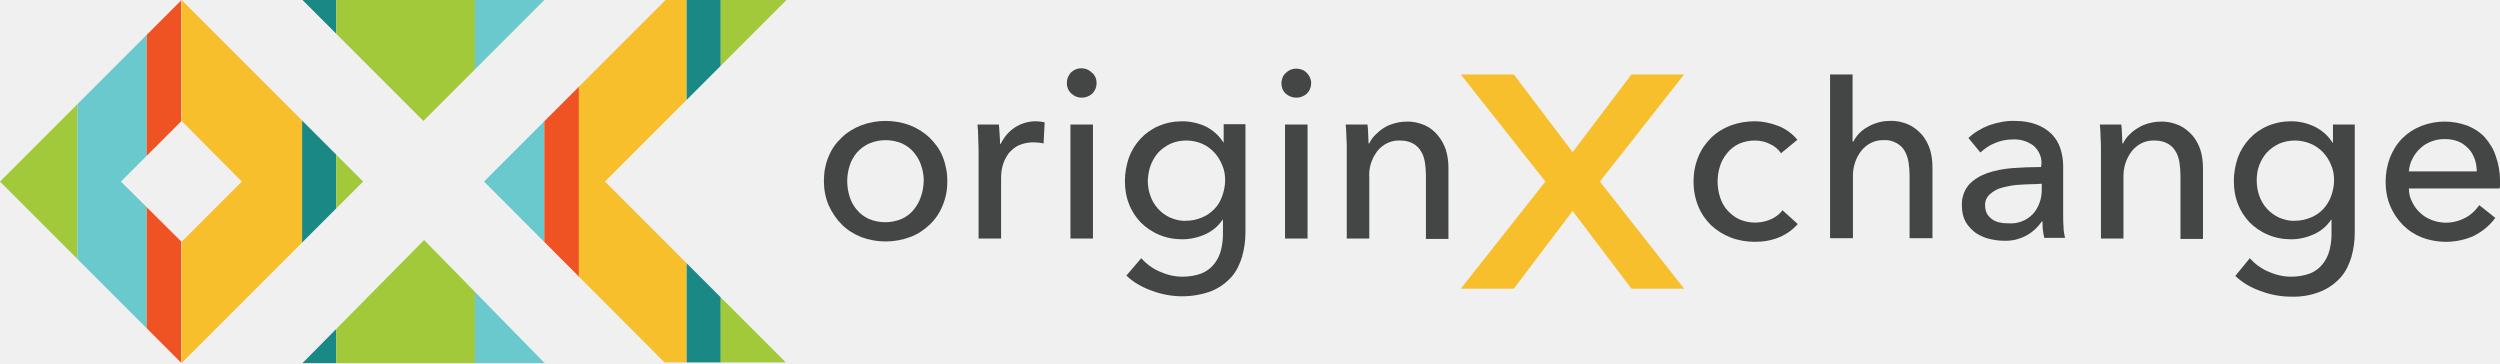
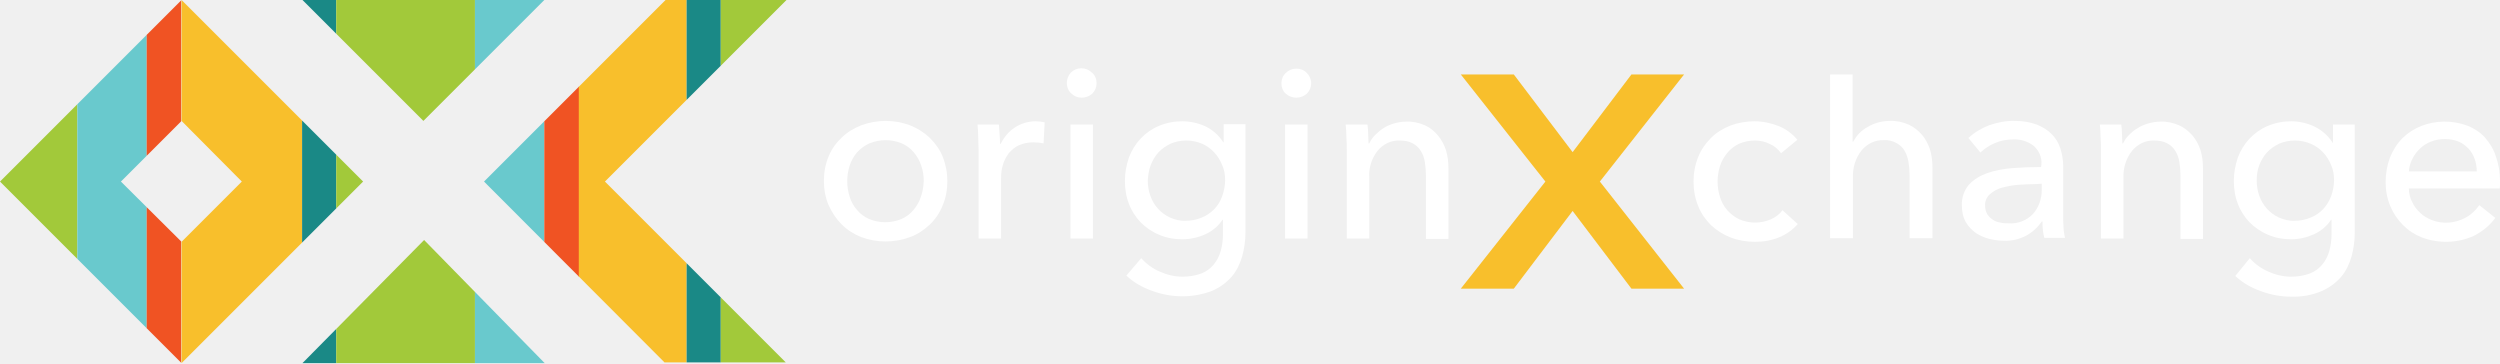
<svg xmlns="http://www.w3.org/2000/svg" xmlns:xlink="http://www.w3.org/1999/xlink" version="1.1" id="Layer_1" x="0px" y="0px" viewBox="0 0 688.5 100" style="enable-background:new 0 0 688.5 100;" xml:space="preserve">
  <style type="text/css">
	.st0{clip-path:url(#SVGID_2_);}
	.st1{fill:#A2C93A;}
	.st2{fill:#69C9CD;}
	.st3{fill:#F05323;}
	.st4{fill:#F8BF2C;}
	.st5{fill:#1A8986;}
- 	.st6{fill:#444545;}
+ 	.st6{fill:#FFFFFF;}
</style>
  <g>
    <defs>
      <path id="SVGID_1_" d="M149.9,0H83.3l33.3,33.3L149.9,0z M216.6,0h-33.3l-50,50L183,99.8h33.4L166.6,50L216.6,0z M50,0L0,50l50,50    l50-50L50,0z M33.3,50L50,33.3L66.6,50L50,66.6L33.3,50z M83.3,100H150l-33.2-33.9L83.3,100z" />
    </defs>
    <clipPath id="SVGID_2_">
      <use xlink:href="#SVGID_1_" style="overflow:visible;" />
    </clipPath>
    <g class="st0">
      <rect x="-16.9" y="-35.3" class="st1" width="38.2" height="164" />
      <rect x="21.3" y="-35.3" class="st2" width="19.1" height="164" />
      <rect x="40.4" y="-35.3" class="st3" width="9.5" height="164" />
      <rect x="50" y="-35.3" class="st4" width="33.2" height="164" />
      <rect x="83.2" y="-35.3" class="st5" width="9.4" height="164" />
      <rect x="92.6" y="-35.3" class="st1" width="38.2" height="164" />
      <rect x="130.8" y="-35.3" class="st2" width="19.1" height="164" />
      <rect x="149.9" y="-35.3" class="st3" width="9.6" height="164" />
      <rect x="159.4" y="-35.3" class="st4" width="29.7" height="164" />
      <rect x="189.1" y="-35.3" class="st5" width="9.4" height="164" />
      <rect x="198.5" y="-35.3" class="st1" width="38.2" height="164" />
    </g>
  </g>
  <path class="st6" d="M260.9,49.9c0,2.3-0.4,4.6-1.3,6.7c-0.8,2-2,3.8-3.6,5.3c-1.6,1.5-3.4,2.7-5.4,3.4c-4.3,1.6-9.1,1.6-13.4,0  c-2-0.8-3.8-1.9-5.4-3.5c-1.5-1.5-2.7-3.3-3.6-5.3c-0.9-2.1-1.3-4.4-1.3-6.7c0-2.3,0.4-4.6,1.3-6.7c0.8-2,2-3.7,3.6-5.2  c1.5-1.5,3.4-2.6,5.4-3.4c4.3-1.6,9.1-1.6,13.4,0c2,0.8,3.8,1.9,5.4,3.4c1.5,1.5,2.8,3.2,3.6,5.2C260.5,45.4,260.9,47.6,260.9,49.9z   M254.4,49.9c0-1.5-0.2-2.9-0.7-4.3c-0.4-1.3-1.1-2.5-2-3.6c-0.9-1.1-2-1.9-3.3-2.5c-2.9-1.2-6.1-1.2-9,0c-1.3,0.6-2.4,1.4-3.4,2.5  c-0.9,1.1-1.6,2.3-2,3.6c-0.9,2.8-0.9,5.8,0,8.6c0.4,1.3,1.1,2.6,2,3.6c0.9,1.1,2,1.9,3.3,2.5c2.9,1.2,6.1,1.2,9,0  c1.3-0.6,2.4-1.4,3.3-2.5c0.9-1.1,1.6-2.3,2-3.6C254.1,52.9,254.3,51.5,254.4,49.9L254.4,49.9z" />
  <path class="st6" d="M269.4,37.8c0-1.3-0.1-2.5-0.2-3.5h5.9c0.1,0.8,0.1,1.7,0.2,2.8s0.1,1.9,0.1,2.5h0.2c0.9-1.8,2.2-3.4,3.9-4.5  c1.7-1.1,3.7-1.7,5.7-1.7c0.8,0,1.7,0.1,2.5,0.3l-0.3,5.8c-0.9-0.2-1.9-0.3-2.9-0.3c-1.4,0-2.7,0.3-3.9,0.8c-1.1,0.5-2,1.3-2.8,2.2  c-0.7,1-1.3,2.1-1.6,3.2c-0.4,1.2-0.5,2.5-0.5,3.8v16.5h-6.2V41C269.5,40.2,269.4,39.1,269.4,37.8z" />
  <path class="st6" d="M302,22.9c0,1.1-0.4,2.1-1.2,2.9c-0.8,0.7-1.8,1.1-2.9,1.1c-1.1,0-2.1-0.4-2.9-1.2c-0.8-0.7-1.2-1.8-1.2-2.8  c0-1.1,0.4-2.1,1.1-2.9c0.8-0.8,1.8-1.2,2.9-1.2c1.1,0,2.1,0.4,2.9,1.2C301.6,20.7,302,21.8,302,22.9z M301,65.7h-6.2V34.3h6.2V65.7  z" />
  <path class="st6" d="M314.3,71.1c1.4,1.6,3.2,2.9,5.1,3.7c2,0.9,4.1,1.4,6.3,1.4c1.8,0,3.6-0.3,5.2-0.9c1.3-0.5,2.5-1.4,3.4-2.5  c0.9-1.1,1.5-2.3,1.9-3.7c0.4-1.5,0.6-3,0.6-4.6v-4h-0.1c-1.2,1.8-2.8,3.1-4.7,4c-2,0.9-4.2,1.4-6.4,1.4c-2.2,0-4.5-0.4-6.5-1.3  c-1.9-0.8-3.6-2-5-3.4c-1.4-1.5-2.5-3.2-3.2-5.1c-0.8-2-1.1-4.2-1.1-6.3c0-2.2,0.4-4.3,1.1-6.4c0.7-1.9,1.8-3.7,3.2-5.2  c1.4-1.5,3.1-2.7,5-3.5c2.1-0.9,4.3-1.3,6.5-1.3c2.2,0,4.4,0.5,6.4,1.4c2,1,3.7,2.5,4.9,4.4h0.1v-5h6v29.8c0,2.2-0.3,4.4-0.9,6.6  c-0.6,2-1.5,4-2.9,5.6c-1.5,1.7-3.3,3-5.4,3.9c-2.6,1-5.4,1.5-8.2,1.5c-2.8,0-5.6-0.5-8.3-1.5c-2.6-0.9-5.1-2.3-7.1-4.2L314.3,71.1z   M316.1,49.7c0,1.4,0.2,2.8,0.7,4.2c0.9,2.6,2.8,4.8,5.4,6c1.4,0.6,2.9,1,4.4,0.9c1.5,0,3-0.3,4.4-0.9c1.3-0.5,2.4-1.3,3.4-2.3  c1-1,1.7-2.2,2.2-3.6c0.5-1.4,0.8-2.9,0.8-4.3c0-1.5-0.2-2.9-0.8-4.2c-1-2.6-3-4.8-5.5-5.9c-2.8-1.2-6-1.2-8.8,0  c-1.2,0.6-2.4,1.4-3.3,2.4c-0.9,1-1.6,2.2-2.1,3.5C316.4,46.8,316.2,48.2,316.1,49.7z" />
  <path class="st6" d="M361.1,22.9c0,1.1-0.4,2.1-1.2,2.9c-0.8,0.7-1.8,1.1-2.9,1.1c-1.1,0-2.1-0.4-2.9-1.1c-0.8-0.7-1.2-1.8-1.2-2.8  c0-1.1,0.4-2.2,1.2-2.9c0.8-0.8,1.8-1.2,2.9-1.2c1.1,0,2.2,0.4,2.9,1.2C360.6,20.8,361.1,21.8,361.1,22.9z M360.1,65.7h-6.2V34.3  h6.2V65.7z" />
  <path class="st6" d="M376.6,34.3c0.1,0.8,0.2,1.7,0.2,2.7c0,1,0.1,1.8,0.1,2.5h0.2c0.4-0.9,1-1.7,1.6-2.3c0.7-0.7,1.5-1.4,2.3-1.9  c0.9-0.6,1.9-1,2.9-1.3c1.1-0.3,2.2-0.5,3.3-0.5c1.8-0.1,3.6,0.3,5.2,1c1.4,0.6,2.6,1.6,3.6,2.8c1,1.2,1.7,2.5,2.2,4  c0.5,1.6,0.7,3.3,0.7,5v19.5h-6.2V48.3c0-1.2-0.1-2.4-0.3-3.7c-0.2-1.1-0.5-2.1-1.1-3c-0.5-0.9-1.3-1.6-2.2-2.1  c-1.1-0.6-2.3-0.8-3.6-0.8c-2.4-0.1-4.6,1-6.1,2.8c-1.7,2.2-2.5,4.8-2.3,7.5v16.7h-6.2V41c0-0.8,0-1.9-0.1-3.2  c0-1.3-0.1-2.5-0.2-3.5L376.6,34.3z" />
  <path class="st6" d="M490.5,42.2c-0.8-1.1-1.8-2-3-2.5c-1.3-0.7-2.8-1-4.2-1c-1.5,0-3,0.3-4.4,0.9c-1.2,0.6-2.3,1.4-3.2,2.5  c-0.9,1.1-1.6,2.3-2,3.6c-0.9,2.8-0.9,5.8,0,8.6c0.4,1.3,1.1,2.6,2,3.6c0.9,1,2,1.9,3.3,2.5c2.8,1.2,5.9,1.2,8.7,0  c1.3-0.6,2.4-1.4,3.2-2.5l4.2,3.8c-1.4,1.6-3.1,2.8-5,3.6c-2.1,0.9-4.4,1.3-6.8,1.3c-2.3,0-4.6-0.4-6.7-1.2c-2-0.8-3.8-1.9-5.4-3.4  c-1.5-1.5-2.7-3.2-3.5-5.2c-0.9-2.2-1.3-4.5-1.3-6.8c0-2.3,0.4-4.6,1.3-6.8c0.8-2,2-3.7,3.5-5.2c1.5-1.5,3.3-2.6,5.3-3.4  c2.1-0.8,4.4-1.2,6.7-1.2c2.3,0,4.5,0.5,6.6,1.3c2,0.8,3.8,2.1,5.2,3.8L490.5,42.2z" />
  <path class="st6" d="M510.4,39c0.9-1.7,2.2-3.1,3.9-4c1.8-1.1,4-1.7,6.1-1.7c1.8-0.1,3.6,0.3,5.2,1c1.4,0.6,2.6,1.6,3.7,2.8  c1,1.2,1.7,2.5,2.2,4c0.5,1.6,0.7,3.3,0.7,5v19.5h-6.3V48.3c0-1.2-0.1-2.5-0.3-3.7c-0.2-1.1-0.5-2.1-1.1-3.1  c-0.5-0.9-1.3-1.6-2.2-2.1c-1.1-0.6-2.3-0.9-3.5-0.8c-2.4-0.1-4.6,1-6.1,2.8c-1.7,2.1-2.5,4.8-2.4,7.5v16.7H504V20.5h6.2V39H510.4z" />
  <path class="st6" d="M562.2,45.3c0.2-2-0.7-3.9-2.2-5.2c-1.6-1.2-3.6-1.8-5.6-1.7c-1.7,0-3.4,0.3-5,1c-1.5,0.6-2.8,1.5-4,2.6l-3.3-4  c1.6-1.5,3.6-2.7,5.7-3.5c2.3-0.8,4.8-1.3,7.2-1.2c2,0,4,0.3,5.9,1c1.5,0.6,2.9,1.4,4.1,2.6c1.1,1.1,1.9,2.4,2.4,3.9  c0.5,1.6,0.8,3.2,0.8,4.8v13.7c0,1.1,0,2.2,0.1,3.3c0,1,0.2,1.9,0.4,2.9H563c-0.4-1.5-0.5-3-0.5-4.5h-0.2c-1.1,1.6-2.6,3-4.3,3.9  c-1.9,1-4,1.5-6.2,1.4c-1.3,0-2.6-0.2-3.9-0.5c-1.3-0.3-2.6-0.9-3.7-1.6c-1.1-0.8-2.1-1.8-2.8-3c-0.8-1.4-1.1-3-1.1-4.6  c-0.1-2.1,0.6-4.1,1.9-5.7c1.4-1.5,3.1-2.5,5-3.2c2.3-0.8,4.6-1.2,7-1.4c2.6-0.2,5.2-0.3,7.9-0.3L562.2,45.3z M560.6,50.7  c-1.5,0-3.2,0.1-4.8,0.2c-1.5,0.1-3,0.4-4.5,0.8c-1.2,0.3-2.4,1-3.3,1.8c-0.9,0.8-1.4,2-1.3,3.2c0,0.8,0.2,1.6,0.6,2.3  c0.4,0.6,0.9,1.1,1.5,1.5c0.6,0.4,1.3,0.7,2.1,0.8c0.8,0.2,1.5,0.2,2.3,0.2c2.5,0.2,5-0.8,6.7-2.6c1.6-1.8,2.4-4.2,2.4-6.6v-1.7  L560.6,50.7z" />
  <path class="st6" d="M584.2,34.3c0.1,0.8,0.2,1.7,0.2,2.7s0.1,1.8,0.1,2.5h0.2c0.4-0.9,1-1.7,1.6-2.3c0.7-0.7,1.5-1.4,2.4-1.9  c0.9-0.6,1.9-1,2.9-1.3c1.1-0.3,2.2-0.5,3.3-0.5c1.8-0.1,3.6,0.3,5.2,1c1.4,0.6,2.6,1.6,3.7,2.8c1,1.2,1.7,2.5,2.2,4  c0.5,1.6,0.7,3.3,0.7,5v19.5h-6.2V48.3c0-1.2-0.1-2.4-0.3-3.7c-0.2-1.1-0.5-2.1-1.1-3c-0.5-0.9-1.3-1.6-2.2-2.1  c-1.1-0.6-2.3-0.8-3.6-0.8c-2.4-0.1-4.6,1-6.1,2.8c-1.7,2.1-2.5,4.8-2.4,7.5v16.7h-6.2V41c0-0.8,0-1.9-0.1-3.2  c0-1.3-0.1-2.5-0.2-3.5L584.2,34.3z" />
  <path class="st6" d="M619.6,71.1c1.4,1.6,3.2,2.9,5.1,3.7c2,0.9,4.1,1.4,6.3,1.4c1.8,0,3.6-0.3,5.2-0.9c1.3-0.5,2.5-1.4,3.4-2.5  c0.9-1.1,1.5-2.3,1.9-3.7c0.4-1.5,0.6-3,0.6-4.6v-4H642c-1.2,1.8-2.8,3.1-4.7,4c-2,0.9-4.1,1.4-6.3,1.4c-2.2,0-4.5-0.4-6.5-1.3  c-1.9-0.8-3.6-2-5-3.4c-1.4-1.5-2.5-3.2-3.2-5.1c-0.8-2-1.1-4.2-1.1-6.3c0-2.2,0.4-4.3,1.1-6.4c0.7-1.9,1.8-3.7,3.2-5.2  c1.4-1.5,3.1-2.7,5-3.5c2.1-0.9,4.3-1.3,6.5-1.3c2.2,0,4.4,0.5,6.5,1.5c2,1,3.7,2.5,4.9,4.4h0.1v-5h6v29.8c0,2.2-0.3,4.4-0.9,6.6  c-0.6,2-1.5,4-2.9,5.6c-1.5,1.7-3.3,3-5.4,3.9c-2.6,1.1-5.5,1.6-8.3,1.5c-2.8,0-5.6-0.5-8.3-1.5c-2.6-0.9-5.1-2.3-7.1-4.2  L619.6,71.1z M621.5,49.7c0,1.4,0.2,2.8,0.7,4.2c0.9,2.6,2.8,4.8,5.4,6c1.4,0.6,2.9,1,4.4,0.9c1.5,0,3-0.3,4.4-0.9  c1.3-0.5,2.4-1.3,3.4-2.3c0.9-1,1.7-2.2,2.2-3.6c0.5-1.4,0.8-2.9,0.8-4.3c0-1.5-0.2-2.9-0.8-4.2c-1-2.6-3-4.8-5.6-5.9  c-2.8-1.2-6-1.2-8.8,0c-1.2,0.6-2.4,1.4-3.3,2.4c-0.9,1-1.6,2.2-2.1,3.5C621.7,46.8,621.5,48.2,621.5,49.7z" />
  <path class="st6" d="M688.5,49.7v1.1c0,0.4,0,0.7-0.1,1.1h-25c0,1.3,0.3,2.6,0.9,3.7c0.5,1.1,1.3,2.2,2.2,3c0.9,0.9,2,1.5,3.2,2  c3.1,1.2,6.5,0.9,9.4-0.7c1.5-0.8,2.7-2,3.7-3.4l4.4,3.5c-1.5,2.1-3.6,3.8-6,5c-4.5,2-9.6,2.1-14.2,0.4c-2-0.8-3.7-1.9-5.2-3.4  c-1.5-1.5-2.7-3.3-3.5-5.2c-0.9-2.1-1.3-4.4-1.3-6.7c0-2.3,0.4-4.6,1.2-6.7c0.8-2,1.9-3.8,3.4-5.3c1.5-1.5,3.2-2.6,5.2-3.4  c4.1-1.6,8.6-1.6,12.7-0.1c1.8,0.7,3.5,1.8,4.8,3.2c1.3,1.5,2.4,3.2,3,5.1C688.1,45.1,688.5,47.4,688.5,49.7z M682.1,47.2  c0-1.2-0.2-2.4-0.6-3.5c-0.4-1-0.9-2-1.7-2.8c-0.8-0.8-1.7-1.5-2.7-1.9c-1.2-0.5-2.5-0.7-3.8-0.7c-1.3,0-2.6,0.2-3.8,0.7  c-1.1,0.4-2.2,1.1-3,1.9c-0.9,0.8-1.6,1.8-2.1,2.8c-0.6,1.1-0.9,2.3-1,3.5L682.1,47.2z" />
  <polygon class="st4" points="463.8,20.5 449.3,20.5 433.1,41.9 416.9,20.5 402.3,20.5 425.6,50 402.3,79.5 416.9,79.5 433.1,58.1   449.3,79.5 463.8,79.5 440.6,50 " />
</svg>
